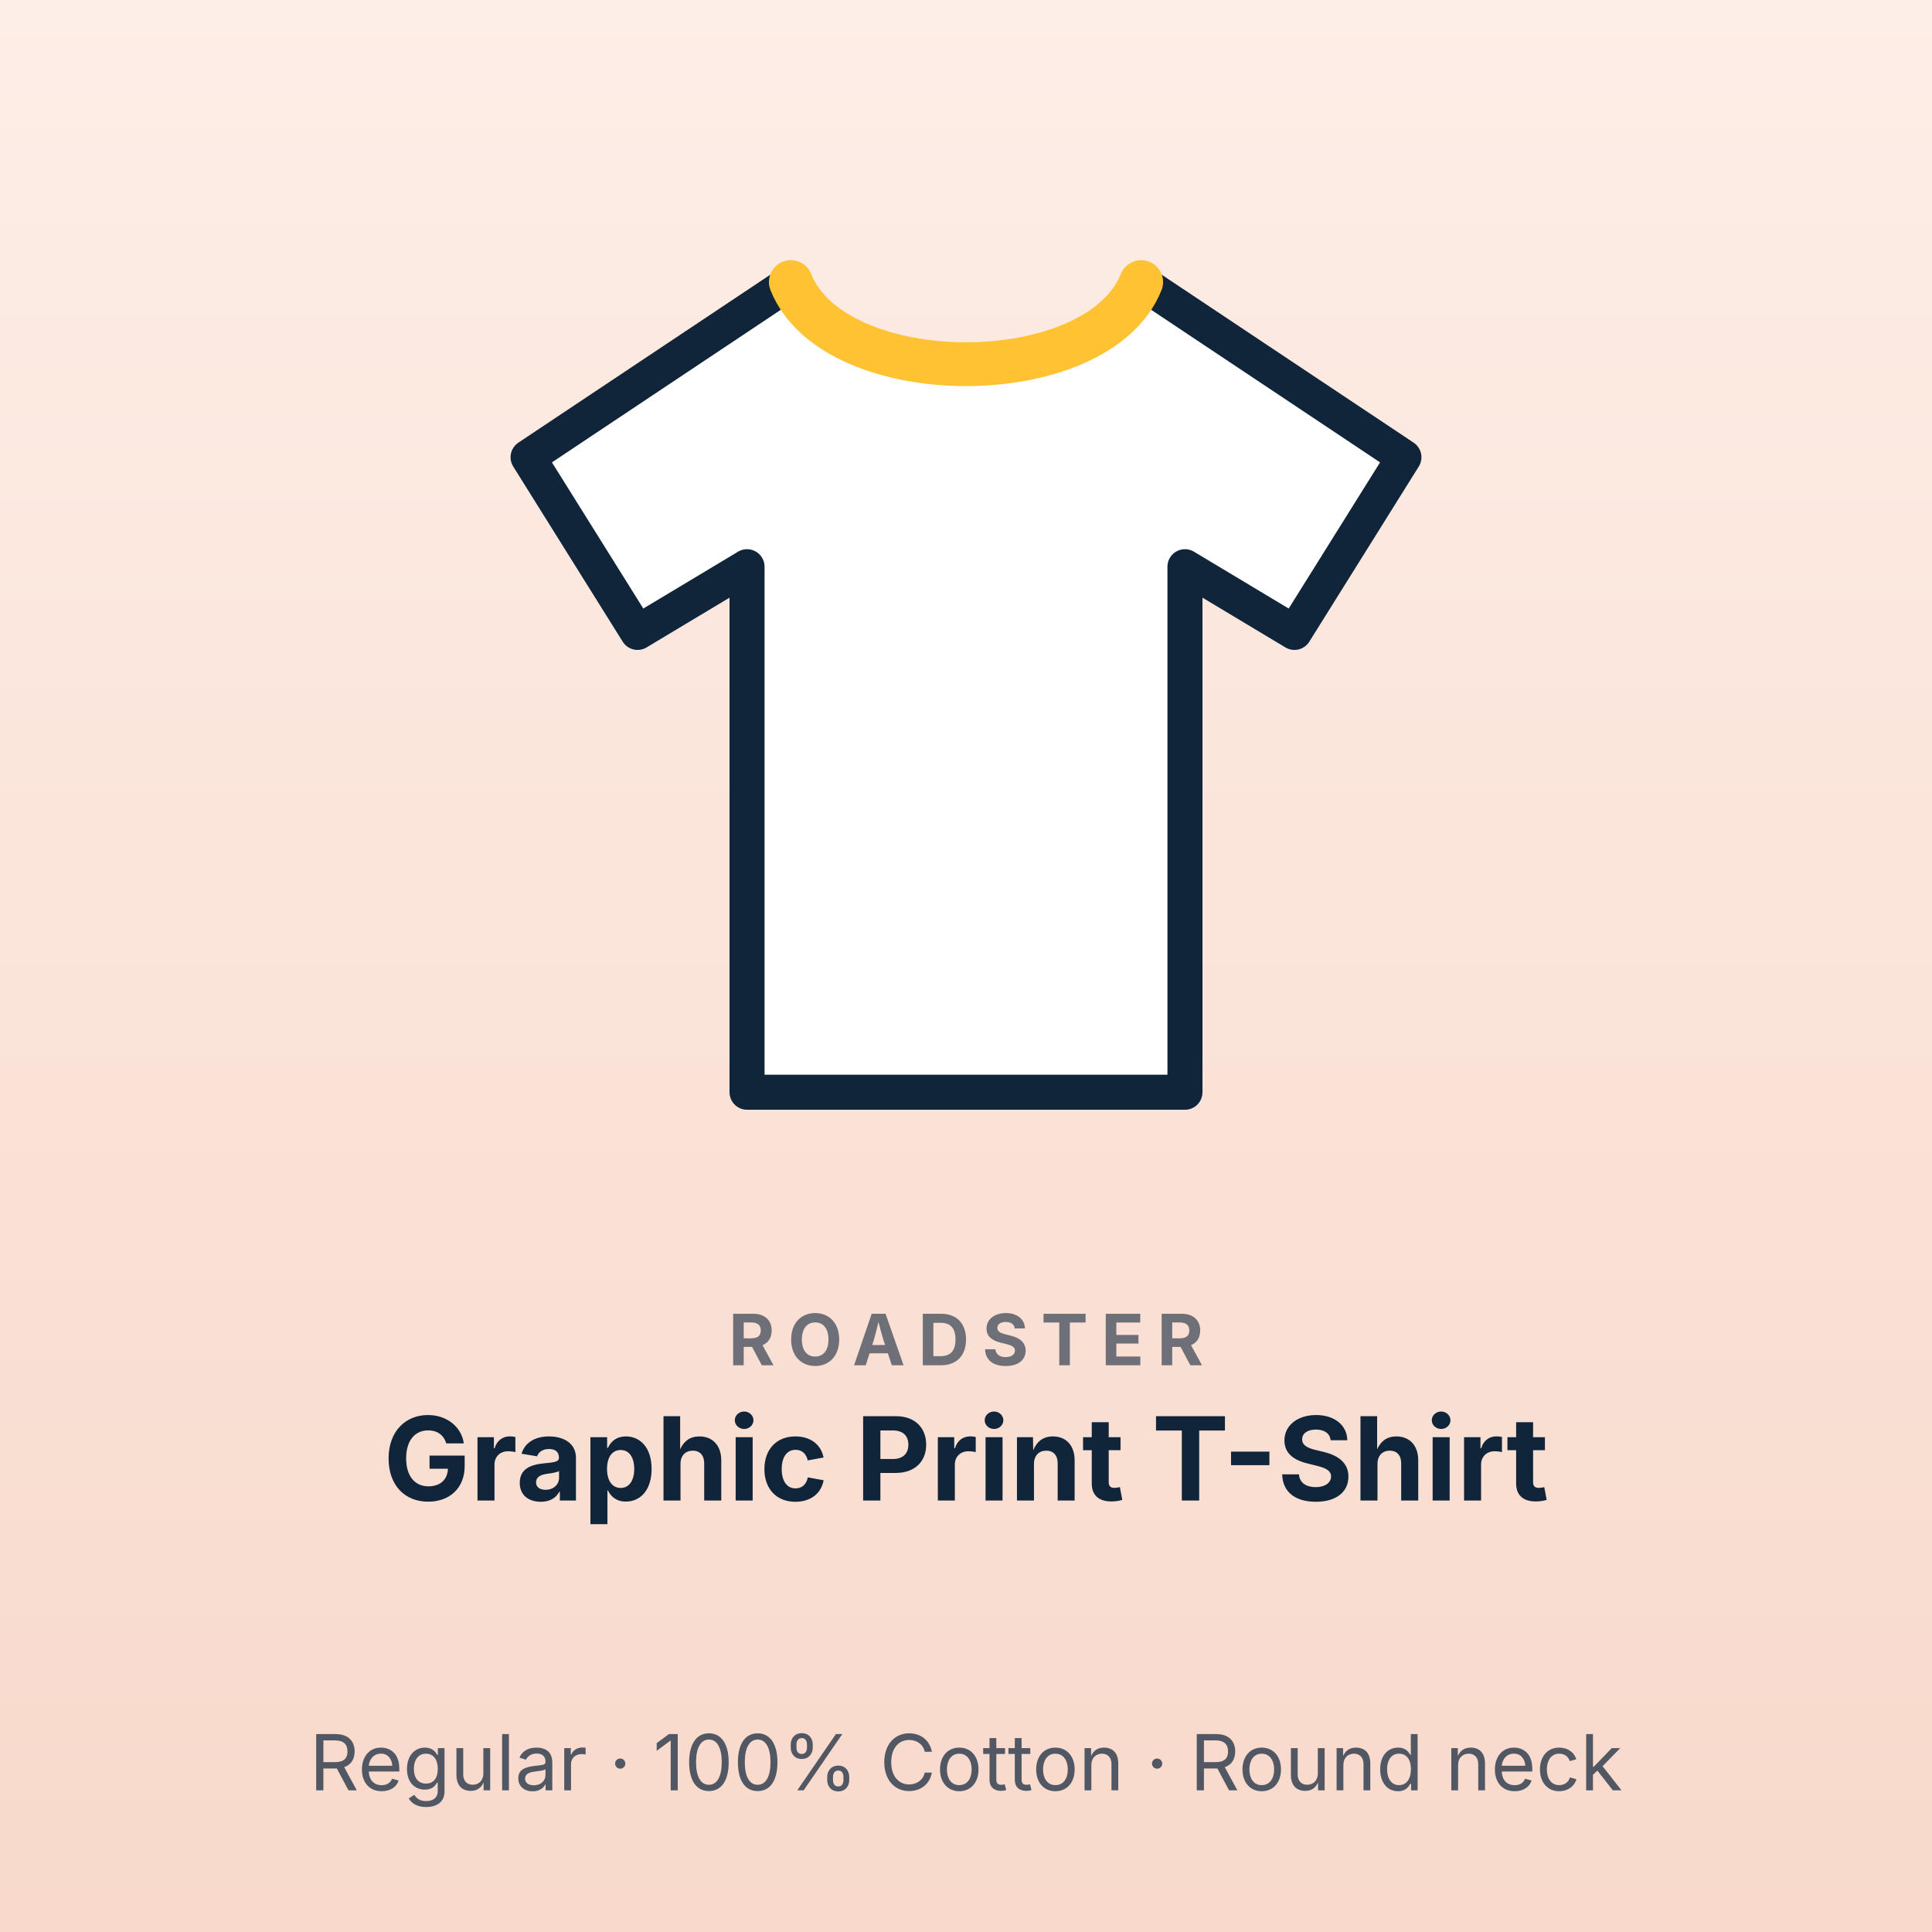
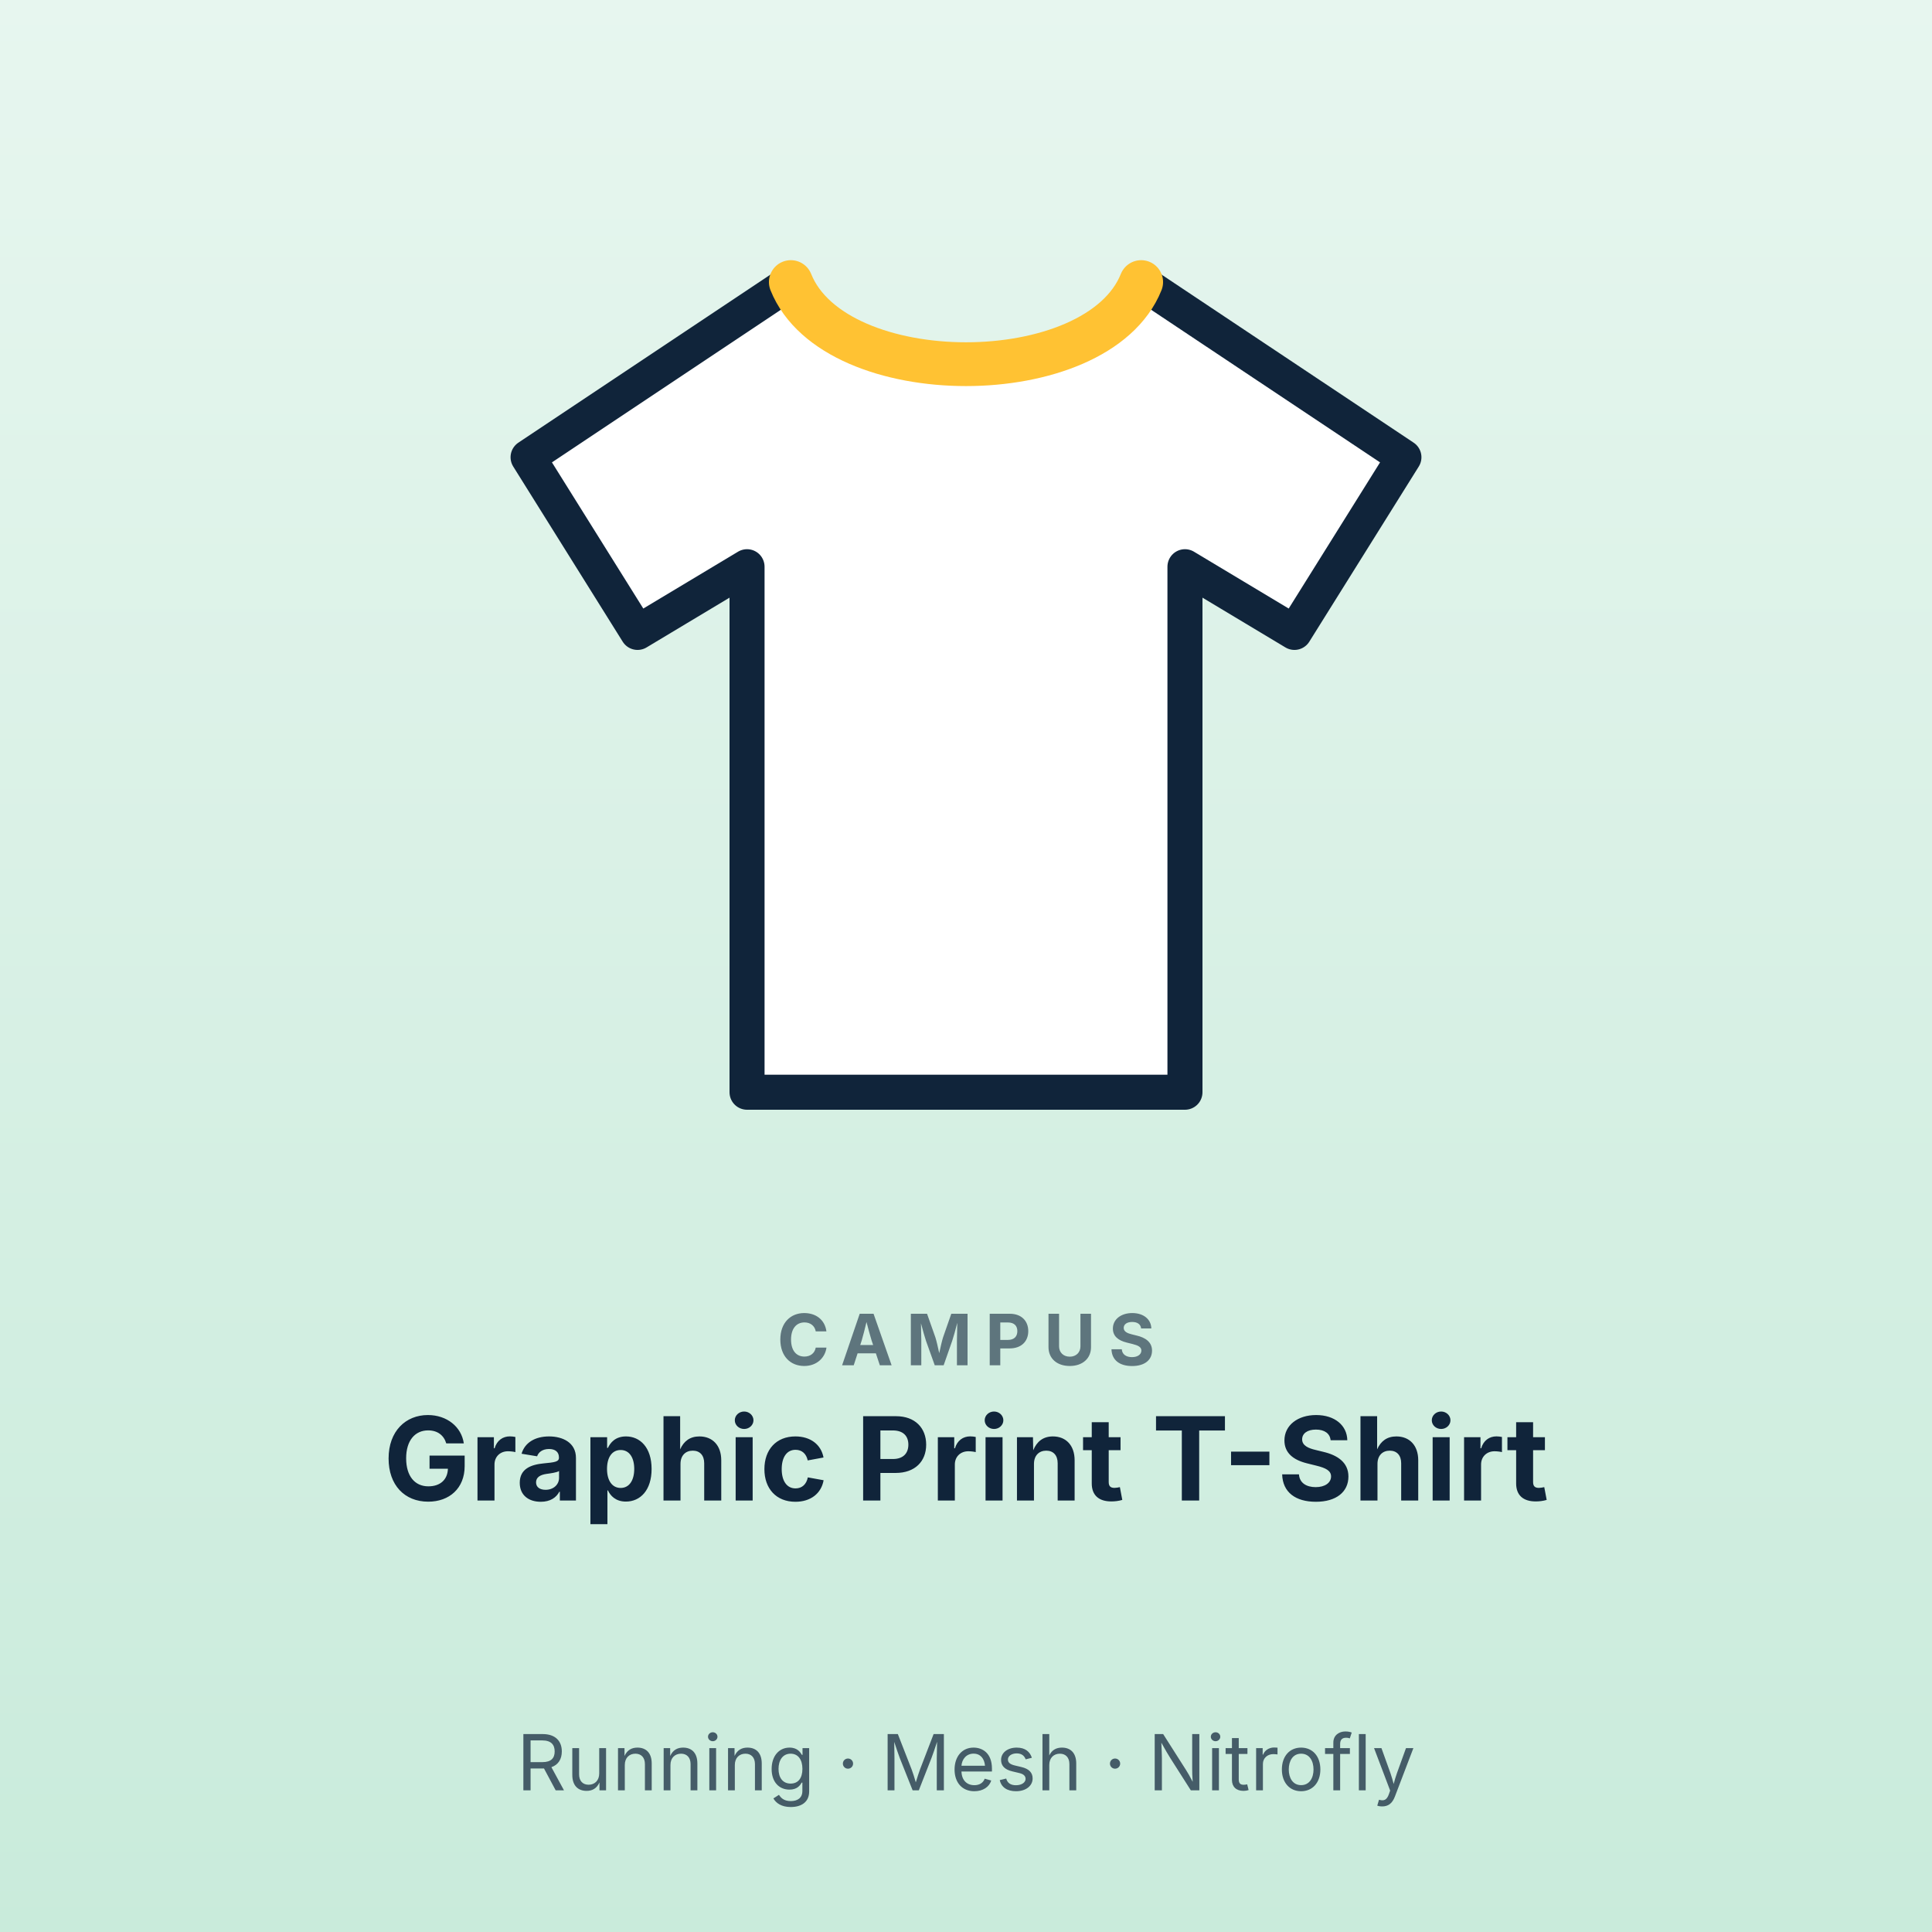
- <svg xmlns="http://www.w3.org/2000/svg" viewBox="0 0 600 600" role="img" aria-label="Roadster Men's Black Graphic Print Round Neck T-Shirt">
+ <svg xmlns="http://www.w3.org/2000/svg" viewBox="0 0 600 600" role="img" aria-label="Campus PROVE Men's Running Shoes (Navy)">
  <defs>
    <linearGradient id="g" x1="0" y1="0" x2="0" y2="1">
-       <stop offset="0" stop-color="#fdeee7" />
-       <stop offset="1" stop-color="#f8d9cb" />
+       <stop offset="0" stop-color="#e7f6ef" />
+       <stop offset="1" stop-color="#c9ebdb" />
    </linearGradient>
  </defs>
  <rect width="600" height="600" fill="url(#g)" />
  <g transform="translate(130 40) scale(3.4)">
    <path d="M34 14 L10 30 L20 46 L30 40 L30 88 L70 88 L70 40 L80 46 L90 30 L66 14 C62 24 38 24 34 14 Z" fill="#fff" stroke="#10243a" stroke-width="3.2" stroke-linejoin="round" stroke-linecap="round" />
    <path d="M34 14 C38 24 62 24 66 14" fill="none" stroke="#ffc233" stroke-width="4" stroke-linecap="round" />
  </g>
-   <text x="300" y="424" text-anchor="middle" font-family="Inter, Arial, sans-serif" font-size="22" font-weight="700" letter-spacing="4" fill="#10243a" opacity=".6">ROADSTER</text>
+   <text x="300" y="424" text-anchor="middle" font-family="Inter, Arial, sans-serif" font-size="22" font-weight="700" letter-spacing="4" fill="#10243a" opacity=".6">CAMPUS</text>
  <text x="300" y="466" text-anchor="middle" font-family="Inter, Arial, sans-serif" font-size="36" font-weight="700" fill="#10243a">Graphic Print T-Shirt</text>
-   <text x="300" y="556" text-anchor="middle" font-family="Inter, Arial, sans-serif" font-size="24" fill="#10243a" opacity=".72">Regular  ·  100% Cotton  ·  Round neck</text>
+   <text x="300" y="556" text-anchor="middle" font-family="Inter, Arial, sans-serif" font-size="24" fill="#10243a" opacity=".72">Running  ·  Mesh  ·  Nitrofly</text>
</svg>
